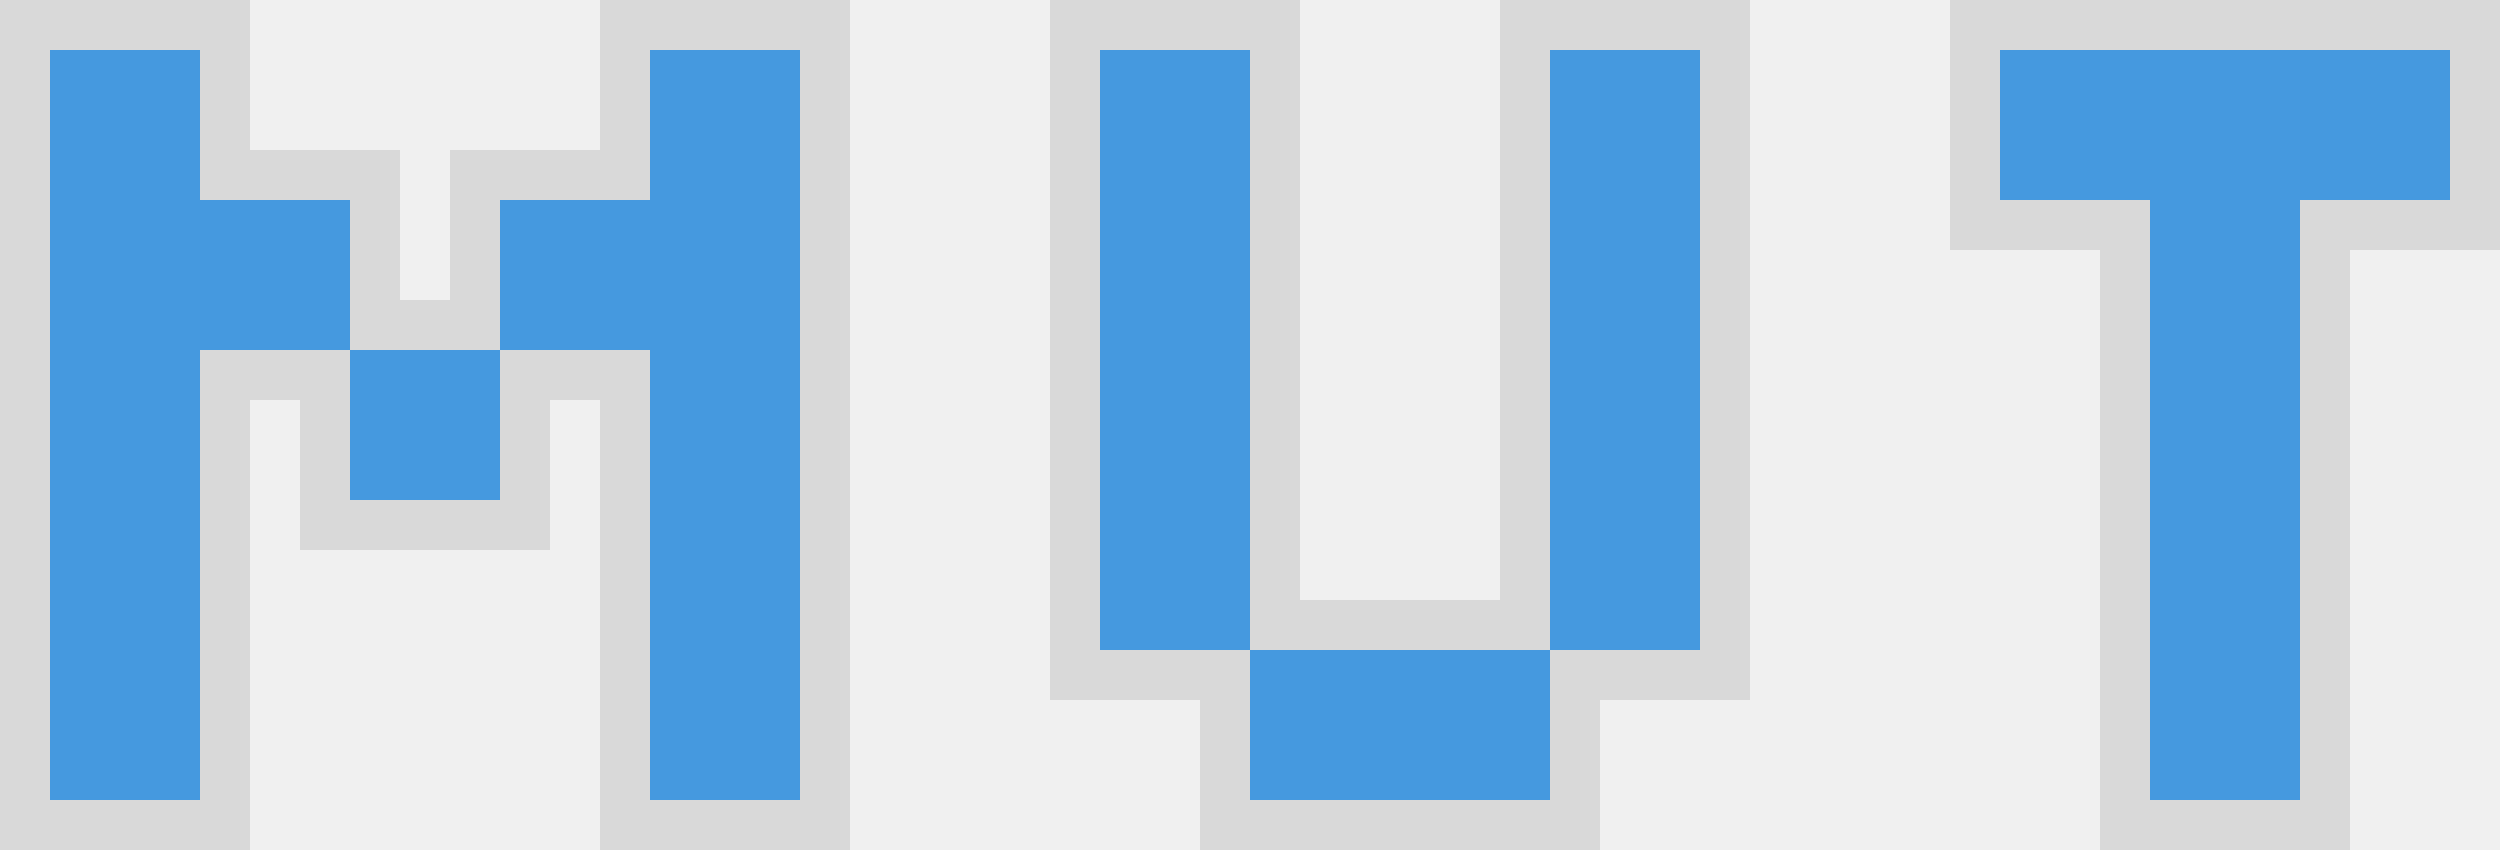
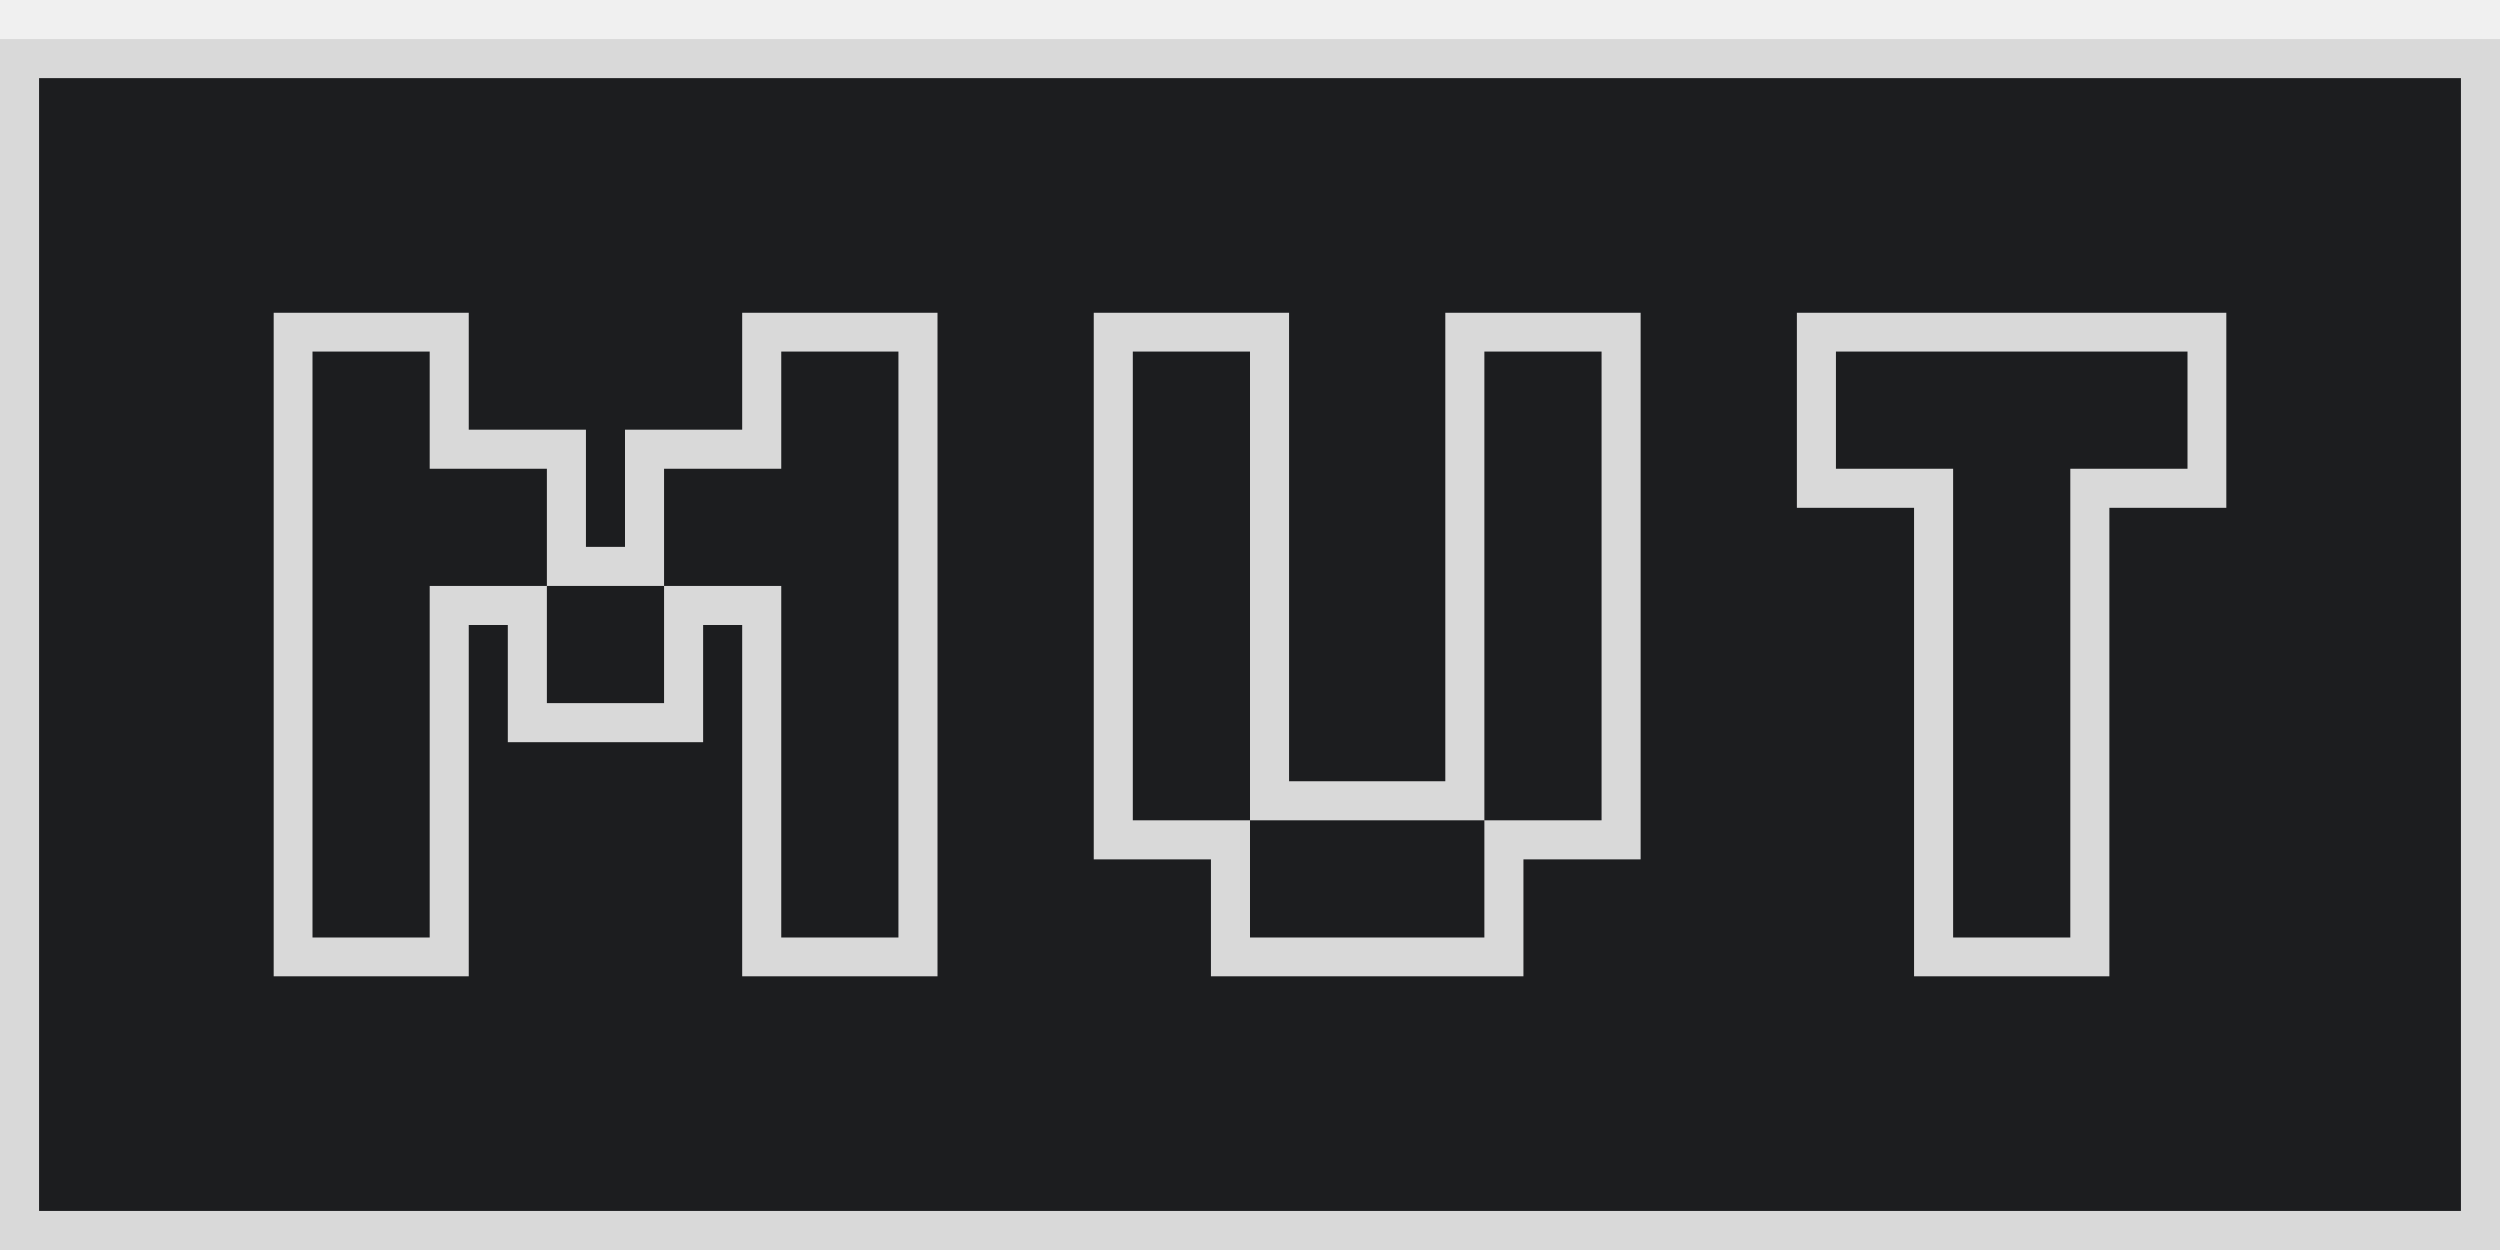
- <svg xmlns="http://www.w3.org/2000/svg" width="50" height="17" viewBox="0 0 50 17" fill="none">
-   <mask id="path-1-outside-1_1059_68" maskUnits="userSpaceOnUse" x="0" y="0" width="50" height="17" fill="black">
-     <rect fill="white" width="50" height="17" />
-     <path d="M1 16V1H4V4H7V7H10V10H7V7H4V16H1ZM13 16V7H10V4H13V1H16V16H13ZM25 16V13H22V1H25V13H31V16H25ZM31 13V1H34V13H31ZM43 16V4H40V1H49V4H46V16H43Z" />
+ <svg xmlns="http://www.w3.org/2000/svg" width="64" height="32" viewBox="0 0 64 32" fill="none">
+   <rect x="0.5" y="1.5" width="63" height="30" fill="#1C1D1F" stroke="#D9D9D9" />
+   <mask id="path-2-outside-1_1064_6" maskUnits="userSpaceOnUse" x="7" y="8" width="50" height="17" fill="black">
+     <rect fill="white" x="7" y="8" width="50" height="17" />
+     <path d="M8 24V9H11V12H14V15H17V18H14V15H11V24H8ZM20 24V15H17V12H20V9H23V24H20ZM32 24V21H29V9H32V21H38V24H32ZM38 21V9H41V21H38ZM50 24V12H47V9H56V12H53V24H50Z" />
  </mask>
-   <path d="M1 16V1H4V4H7V7H10V10H7V7H4V16H1ZM13 16V7H10V4H13V1H16V16H13ZM25 16V13H22V1H25V13H31V16H25ZM31 13V1H34V13H31ZM43 16V4H40V1H49V4H46V16H43Z" fill="#4599DF" />
-   <path d="M1 16H0V17H1V16ZM1 1V0H0V1H1ZM4 1H5V0H4V1ZM4 4H3V5H4V4ZM7 4H8V3H7V4ZM7 7H6V8H7V7ZM10 7H11V6H10V7ZM10 10V11H11V10H10ZM7 10H6V11H7V10ZM7 7H8V6H7V7ZM4 7V6H3V7H4ZM4 16V17H5V16H4ZM13 16H12V17H13V16ZM13 7H14V6H13V7ZM10 7H9V8H10V7ZM10 4V3H9V4H10ZM13 4V5H14V4H13ZM13 1V0H12V1H13ZM16 1H17V0H16V1ZM16 16V17H17V16H16ZM1 16H2V1H1H0V16H1ZM1 1V2H4V1V0H1V1ZM4 1H3V4H4H5V1H4ZM4 4V5H7V4V3H4V4ZM7 4H6V7H7H8V4H7ZM7 7V8H10V7V6H7V7ZM10 7H9V10H10H11V7H10ZM10 10V9H7V10V11H10V10ZM7 10H8V7H7H6V10H7ZM7 7V6H4V7V8H7V7ZM4 7H3V16H4H5V7H4ZM4 16V15H1V16V17H4V16ZM13 16H14V7H13H12V16H13ZM13 7V6H10V7V8H13V7ZM10 7H11V4H10H9V7H10ZM10 4V5H13V4V3H10V4ZM13 4H14V1H13H12V4H13ZM13 1V2H16V1V0H13V1ZM16 1H15V16H16H17V1H16ZM16 16V15H13V16V17H16V16ZM25 16H24V17H25V16ZM25 13H26V12H25V13ZM22 13H21V14H22V13ZM22 1V0H21V1H22ZM25 1H26V0H25V1ZM25 13H24V14H25V13ZM31 13H32V12H31V13ZM31 16V17H32V16H31ZM31 13H30V14H31V13ZM31 1V0H30V1H31ZM34 1H35V0H34V1ZM34 13V14H35V13H34ZM25 16H26V13H25H24V16H25ZM25 13V12H22V13V14H25V13ZM22 13H23V1H22H21V13H22ZM22 1V2H25V1V0H22V1ZM25 1H24V13H25H26V1H25ZM25 13V14H31V13V12H25V13ZM31 13H30V16H31H32V13H31ZM31 16V15H25V16V17H31V16ZM31 13H32V1H31H30V13H31ZM31 1V2H34V1V0H31V1ZM34 1H33V13H34H35V1H34ZM34 13V12H31V13V14H34V13ZM43 16H42V17H43V16ZM43 4H44V3H43V4ZM40 4H39V5H40V4ZM40 1V0H39V1H40ZM49 1H50V0H49V1ZM49 4V5H50V4H49ZM46 4V3H45V4H46ZM46 16V17H47V16H46ZM43 16H44V4H43H42V16H43ZM43 4V3H40V4V5H43V4ZM40 4H41V1H40H39V4H40ZM40 1V2H49V1V0H40V1ZM49 1H48V4H49H50V1H49ZM49 4V3H46V4V5H49V4ZM46 4H45V16H46H47V4H46ZM46 16V15H43V16V17H46V16Z" fill="#D9D9D9" mask="url(#path-1-outside-1_1059_68)" />
+   <path d="M8 24H7V25H8V24ZM8 9V8H7V9H8ZM11 9H12V8H11V9ZM11 12H10V13H11V12ZM14 12H15V11H14V12ZM14 15H13V16H14V15ZM17 15H18V14H17V15ZM17 18V19H18V18H17ZM14 18H13V19H14V18ZM14 15H15V14H14V15ZM11 15V14H10V15H11ZM11 24V25H12V24H11ZM20 24H19V25H20V24ZM20 15H21V14H20V15ZM17 15H16V16H17V15ZM17 12V11H16V12H17ZM20 12V13H21V12H20ZM20 9V8H19V9H20ZM23 9H24V8H23V9ZM23 24V25H24V24H23ZM8 24H9V9H8H7V24H8ZM8 9V10H11V9V8H8V9ZM11 9H10V12H11H12V9H11ZM11 12V13H14V12V11H11V12ZM14 12H13V15H14H15V12H14ZM14 15V16H17V15V14H14V15ZM17 15H16V18H17H18V15H17ZM17 18V17H14V18V19H17V18ZM14 18H15V15H14H13V18H14ZM14 15V14H11V15V16H14V15ZM11 15H10V24H11H12V15H11ZM11 24V23H8V24V25H11V24ZM20 24H21V15H20H19V24H20ZM20 15V14H17V15V16H20V15ZM17 15H18V12H17H16V15H17ZM17 12V13H20V12V11H17V12ZM20 12H21V9H20H19V12H20ZM20 9V10H23V9V8H20V9ZM23 9H22V24H23H24V9H23ZM23 24V23H20V24V25H23V24ZM32 24H31V25H32V24ZM32 21H33V20H32V21ZM29 21H28V22H29V21ZM29 9V8H28V9H29ZM32 9H33V8H32V9ZM32 21H31V22H32V21ZM38 21H39V20H38V21ZM38 24V25H39V24H38ZM38 21H37V22H38V21ZM38 9V8H37V9H38ZM41 9H42V8H41V9ZM41 21V22H42V21H41ZM32 24H33V21H32H31V24H32ZM32 21V20H29V21V22H32V21ZM29 21H30V9H29H28V21H29ZM29 9V10H32V9V8H29V9ZM32 9H31V21H32H33V9H32ZM32 21V22H38V21V20H32V21ZM38 21H37V24H38H39V21H38ZM38 24V23H32V24V25H38V24ZM38 21H39V9H38H37V21H38ZM38 9V10H41V9V8H38V9ZM41 9H40V21H41H42V9H41ZM41 21V20H38V21V22H41V21ZM50 24H49V25H50V24ZM50 12H51V11H50V12ZM47 12H46V13H47V12ZM47 9V8H46V9H47ZM56 9H57V8H56V9ZM56 12V13H57V12H56ZM53 12V11H52V12H53ZM53 24V25H54V24H53ZM50 24H51V12H50H49V24H50ZM50 12V11H47V12V13H50V12ZM47 12H48V9H47H46V12H47ZM47 9V10H56V9V8H47V9ZM56 9H55V12H56H57V9H56ZM56 12V11H53V12V13H56V12ZM53 12H52V24H53H54V12H53ZM53 24V23H50V24V25H53V24Z" fill="#D9D9D9" mask="url(#path-2-outside-1_1064_6)" />
</svg>
